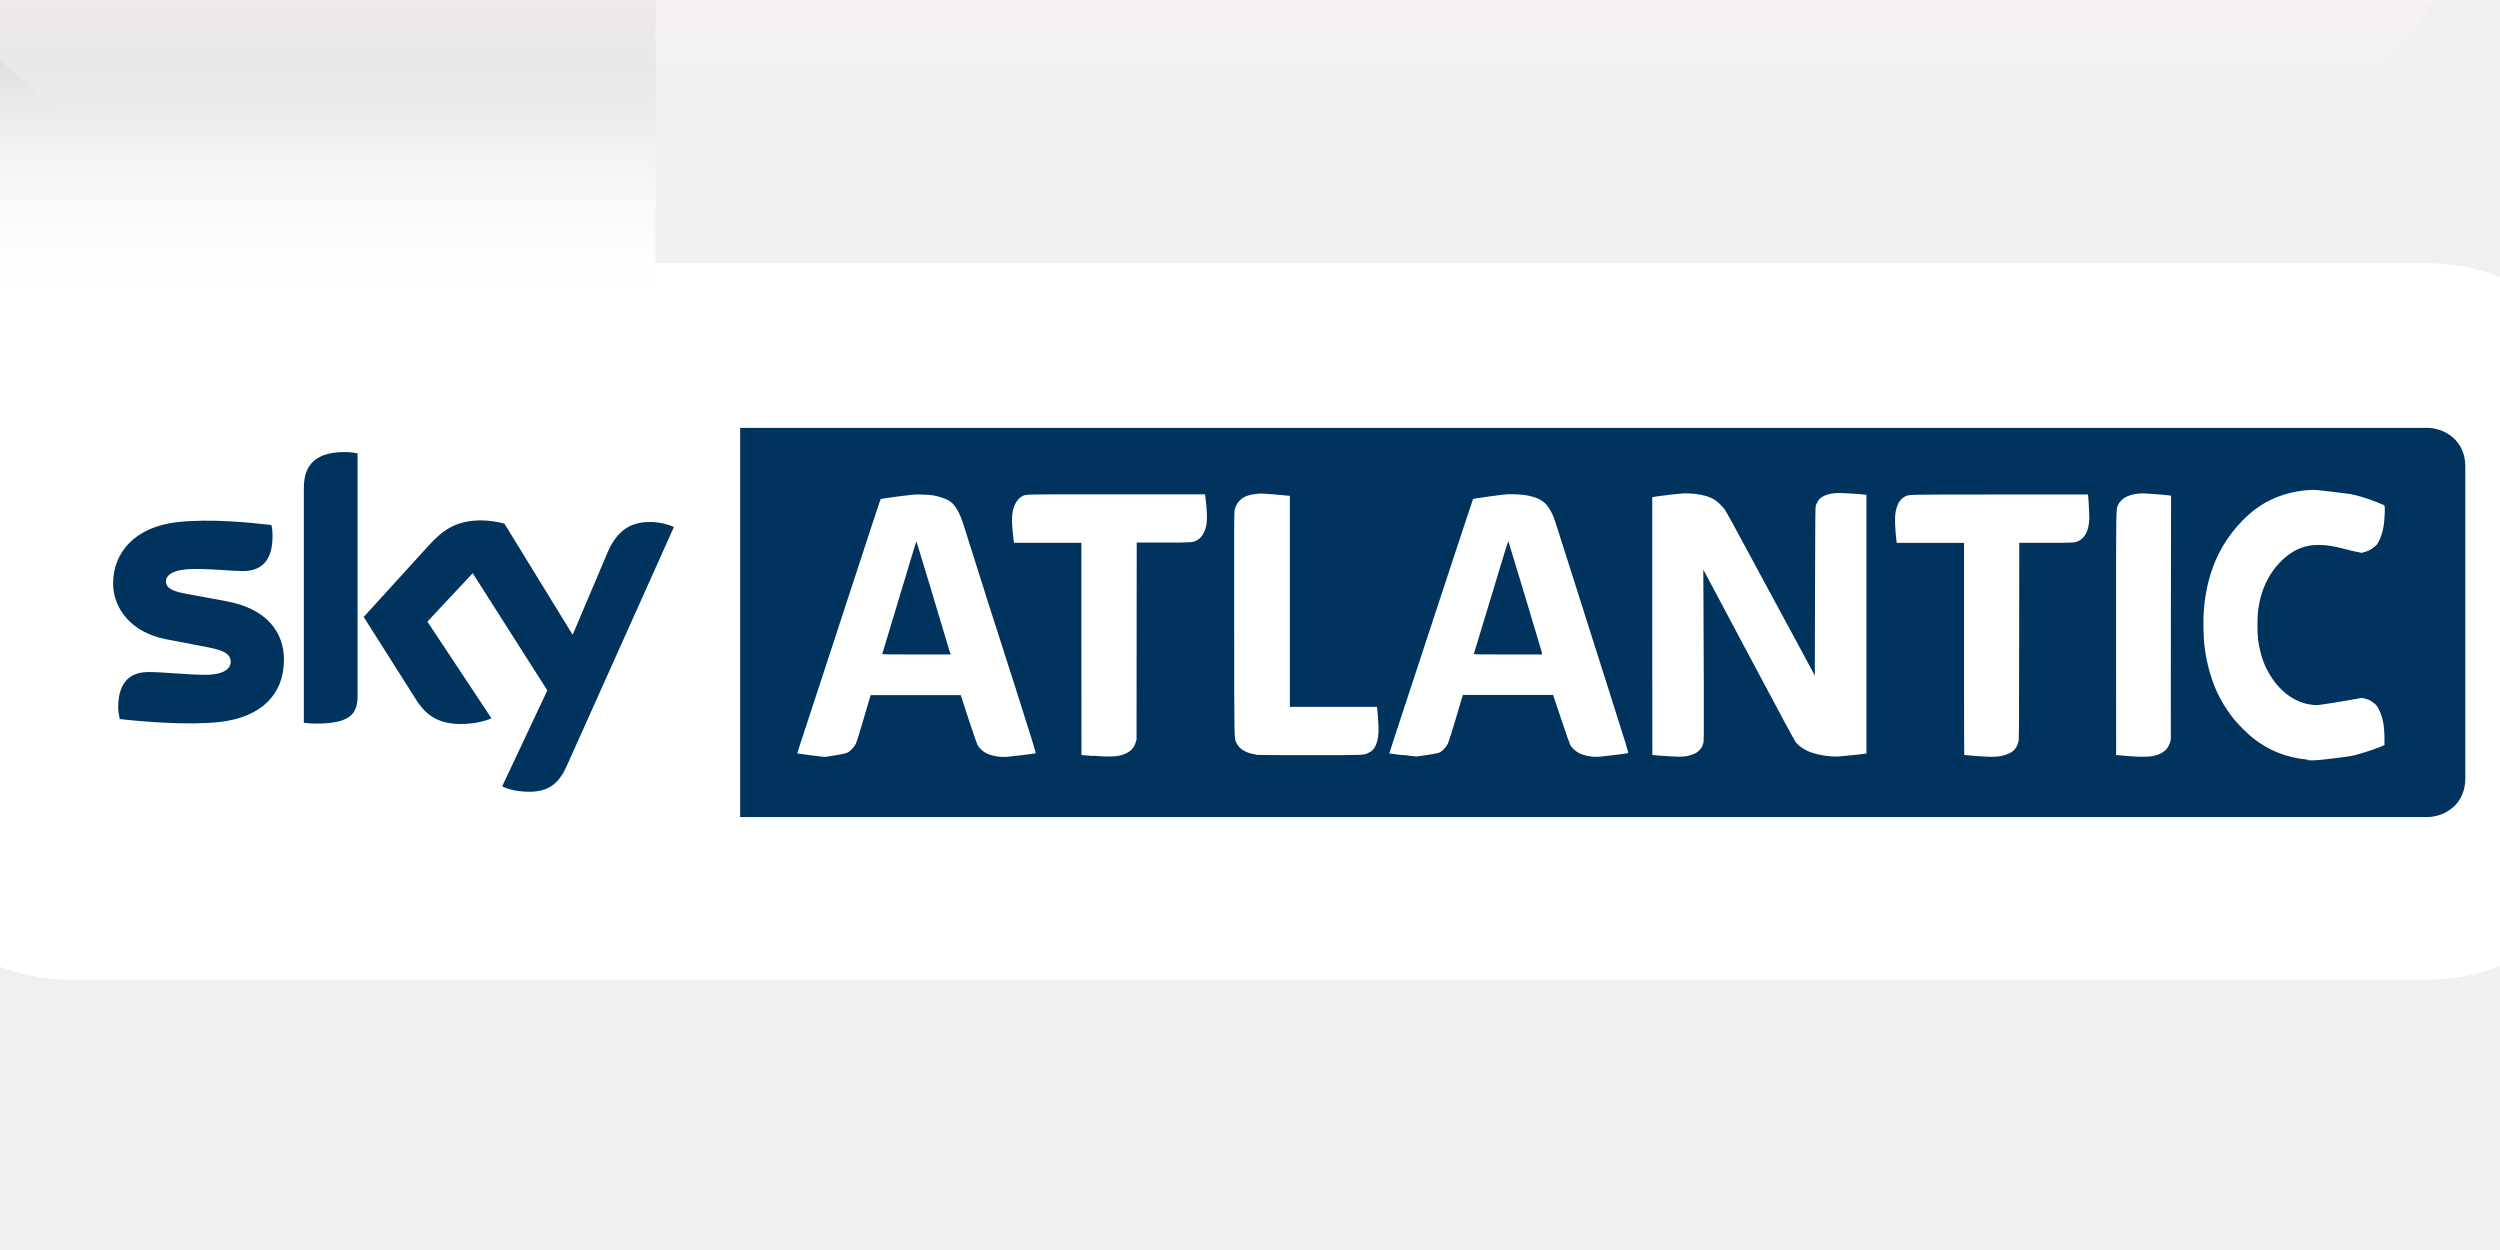
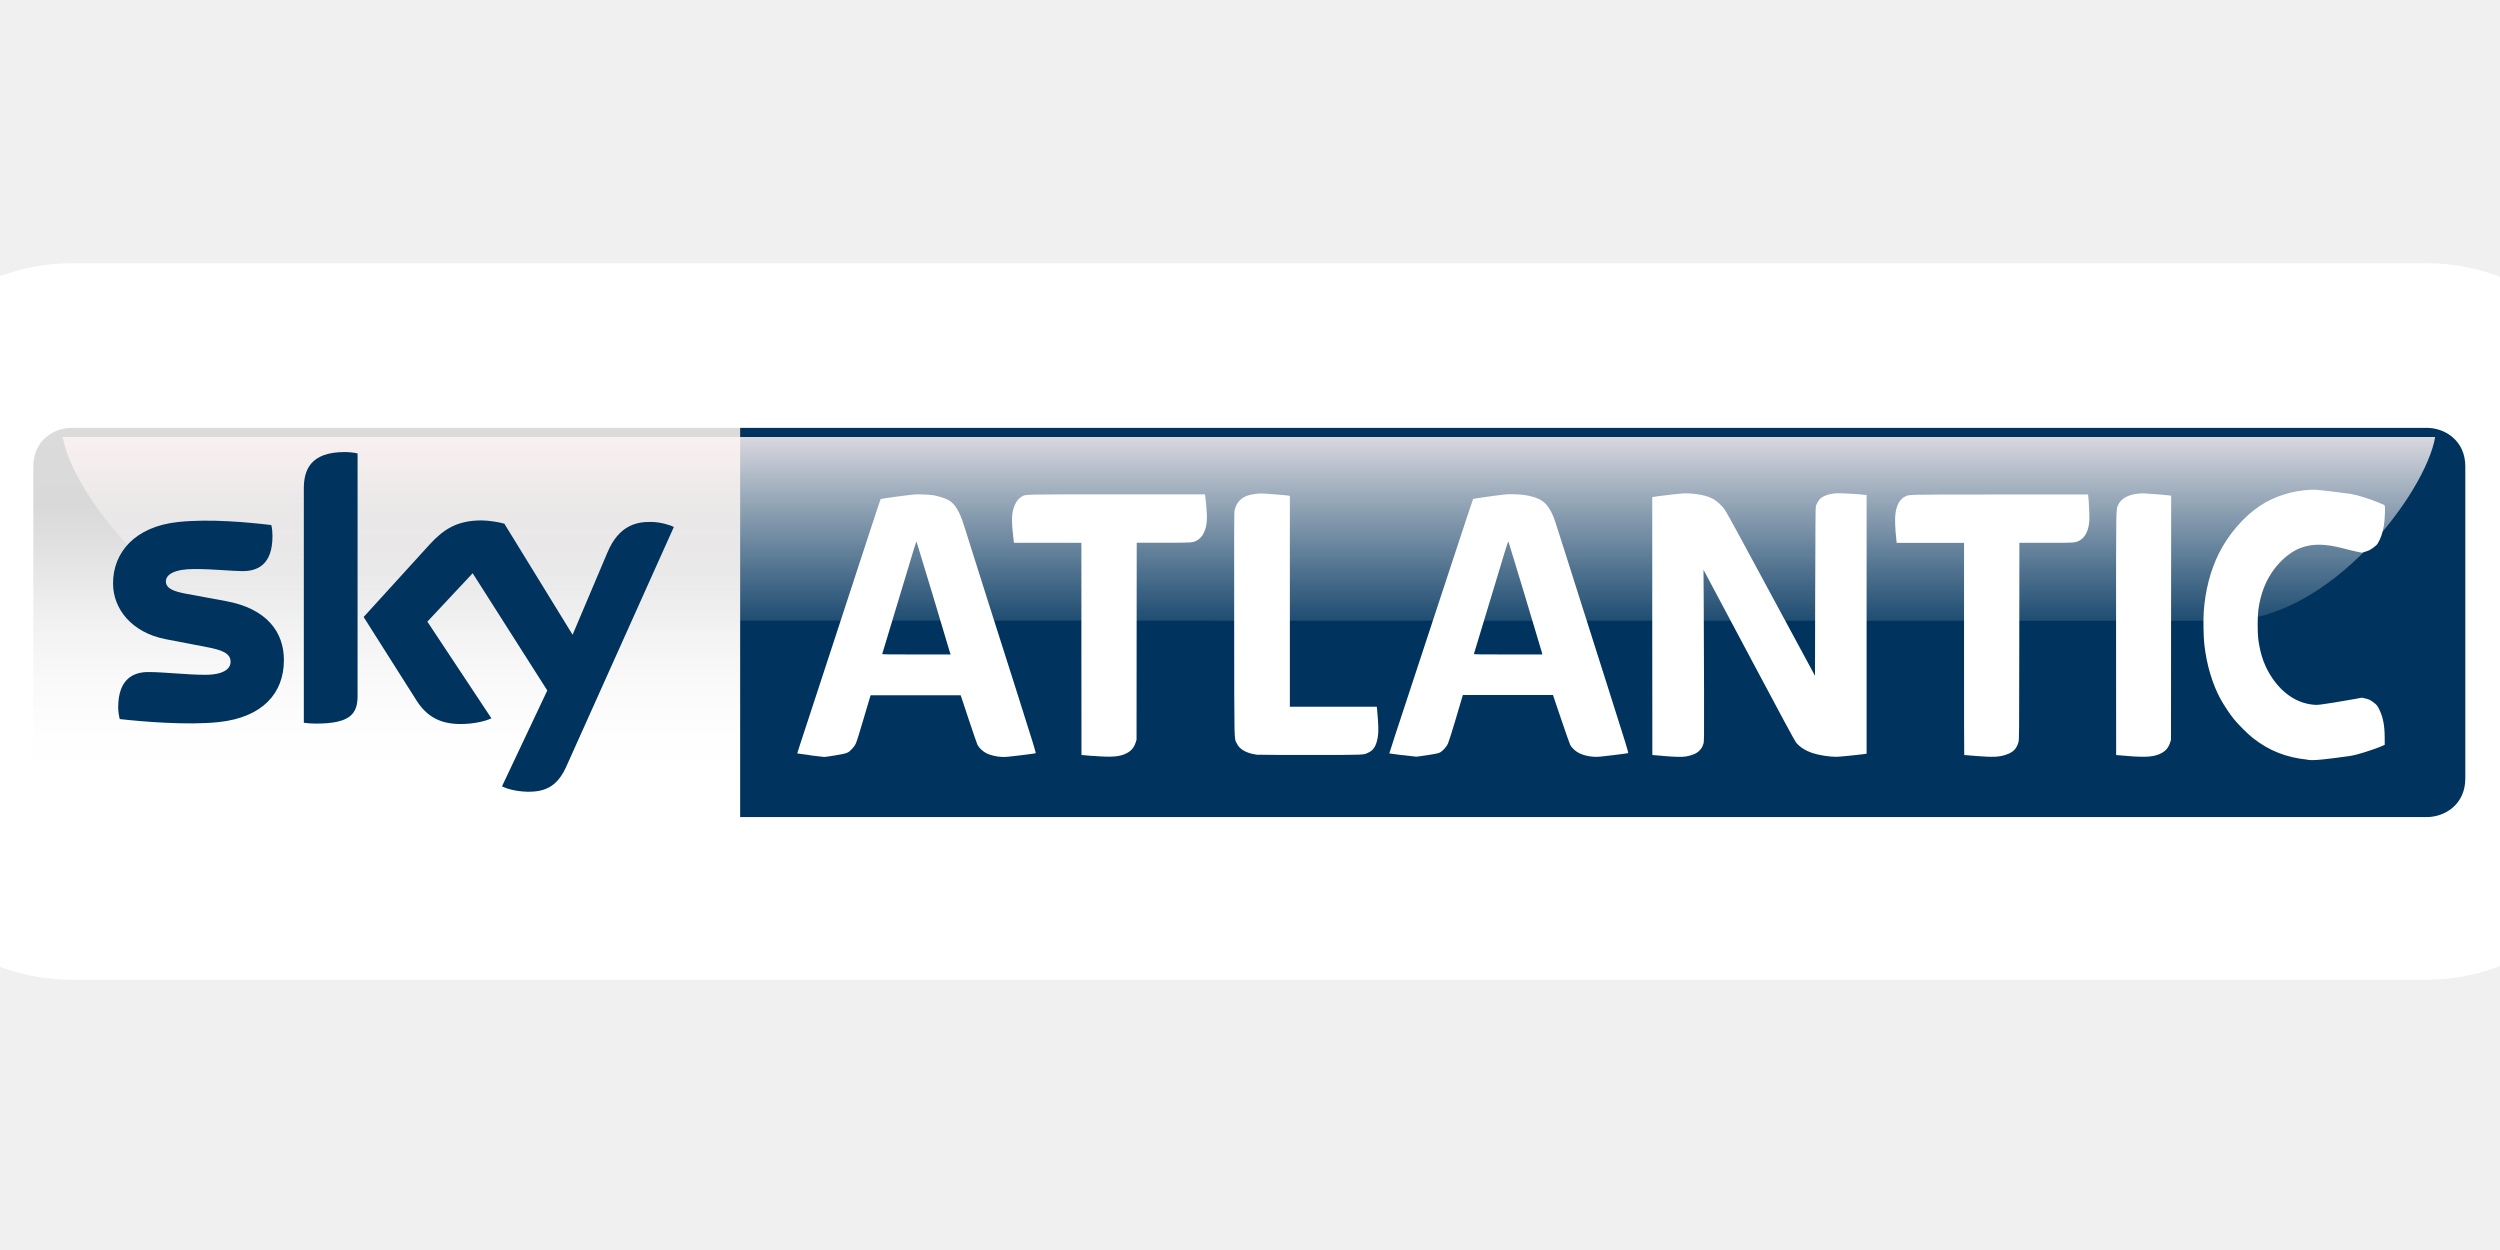
<svg xmlns="http://www.w3.org/2000/svg" xmlns:xlink="http://www.w3.org/1999/xlink" width="128" height="64">
  <defs>
    <linearGradient id="c">
      <stop stop-color="#eeeff1" stop-opacity=".133" offset="0" />
      <stop stop-color="#fff5f5" stop-opacity=".851" offset="1" />
    </linearGradient>
    <linearGradient id="b">
      <stop stop-color="#dbdbdb" offset="0" />
      <stop stop-color="#dadada" offset=".1" />
      <stop stop-color="#d9d9d9" offset=".2" />
      <stop stop-color="#e0e0e0" offset=".3" />
      <stop stop-color="#e9e9e9" offset=".4" />
      <stop stop-color="#f1f1f1" offset=".5" />
      <stop stop-color="#f7f7f7" offset=".6" />
      <stop stop-color="#fbfbfb" offset=".7" />
      <stop stop-color="#fefefe" offset=".8" />
      <stop stop-color="#fff" offset=".9" />
      <stop stop-color="#fff" offset="1" />
    </linearGradient>
+     <linearGradient>
+       <stop stop-color="#101112" offset="0" />
+       <stop stop-color="#151617" offset=".2" />
+       <stop stop-color="#1a1b1c" offset=".4" />
+       <stop stop-color="#242526" offset=".603" />
+       <stop stop-color="#393a3b" offset=".8" />
+       <stop stop-color="#636364" offset="1" />
+     </linearGradient>
+     <linearGradient y2="1092.357" x2="468" y1="1192.362" x1="468" gradientUnits="userSpaceOnUse" xlink:href="#a" gradientTransform="translate(-379.159 -3.205)" />
    <linearGradient id="a">
      <stop stop-color="#101112" offset="0" />
      <stop stop-color="#636364" offset="1" />
    </linearGradient>
    <linearGradient y2="1" x2="1" x1="1" id="d" xlink:href="#b" />
    <linearGradient x2=".778" y1="1" x1=".778" id="e" xlink:href="#c" />
  </defs>
  <g stroke="null">
    <g stroke="#000" fill="#9d9d9d" stroke-width="16.763" fill-rule="evenodd">
      <path stroke="#9b9b9b" fill="#9b9b9b" d="M3.67 21.856h120.57c.94 0 1.974.658 1.974 1.974v15.98c0 1.316-1.034 1.974-1.974 1.974H3.67c-.94 0-1.974-.658-1.974-1.974V23.83c0-1.316 1.034-1.974 1.974-1.974z" stroke-width=".094" />
      <path stroke="#fff" fill="#fff" stroke-width=".752.382" d="M3.67 21.856h120.57c.94 0 1.974.658 1.974 1.974v15.98c0 1.316-1.034 1.974-1.974 1.974H3.67c-.94 0-1.974-.658-1.974-1.974V23.83c0-1.316 1.034-1.974 1.974-1.974z" />
    </g>
-     <path fill="url(#d)" fill-rule="evenodd" d="M-737.354-3986.46l1-1v-210l-1-1h-364c-10 0-21 7-21 21v170c0 14 11 21 21 21h364z" transform="matrix(.1 0 0 .1 107.2 416.6)" />
+     <path fill="url(#d)" fill-rule="evenodd" d="M-737.354-3986.46l1-1v-210l-1-1h-364c-10 0-21 7-21 21v170c0 14 11 21 21 21h364z" transform="matrix(.094 0 0 .094 107.207 416.561)" />
    <path fill="#00345e" fill-rule="evenodd" d="M37.896 41.834V21.906h86.354c.94 0 1.974.658 1.974 1.974v15.98c0 1.316-1.034 1.974-1.974 1.974H37.896z" />
-     <path fill="url(#e)" fill-rule="evenodd" d="M-991.964-4093.46c-57 0-109.336-69.91-114.39-100H185.884c-5.053 30.09-57.053 100.09-114.053 100.09" transform="matrix(.1 0 0 .1 107.2 416.6)" />
-     <path fill="#fff" d="M118.163 38.897c-1.105-.11-1.99-.46-2.814-1.11-.26-.202-.77-.712-.98-.976-.2-.24-.49-.68-.65-.97-.44-.78-.74-1.79-.86-2.85-.04-.38-.06-1.23-.03-1.65.07-1.1.34-2.14.78-3.01.49-.97 1.28-1.89 2.11-2.432.72-.48 1.67-.776 2.58-.812.27-.01.35-.003 1.11.09.45.056.87.11.94.12.324.056.942.247 1.392.43l.297.126c.044.018.053.036.062.124.014.142-.02.716-.055.935-.06.366-.16.663-.31.914-.05.08-.108.135-.25.237-.157.11-.22.14-.38.187l-.19.056-.3-.062c-.165-.032-.426-.095-.58-.14-.99-.265-1.67-.273-2.295-.024-.45.177-.94.58-1.3 1.054-.45.6-.713 1.28-.823 2.105-.047.36-.047 1.184 0 1.525.112.804.33 1.4.72 1.973.566.83 1.33 1.306 2.17 1.36.16.01.27-.004.945-.11.42-.068.92-.153 1.113-.19l.35-.067.195.047c.17.043.217.065.364.17.2.143.237.187.35.43.175.365.256.8.26 1.38v.39l-.208.09c-.27.112-.82.296-1.188.395-.25.07-.413.1-1.166.19-.84.106-1.105.125-1.38.097zm-76.677-.23c-.358-.045-.656-.086-.66-.09-.012-.012-.094.24 1.333-4.106l2.41-7.36c.28-.85.51-1.55.52-1.56.01-.01.41-.07.88-.13.86-.11.872-.11 1.23-.1.2.007.455.025.566.04.25.04.626.16.793.254.316.177.565.58.78 1.27l1.24 3.92L52 35.238c.916 2.882 1.05 3.32 1.022 3.33-.018.01-.37.055-.78.106-.644.08-.776.09-.97.08-.273-.015-.537-.078-.758-.18-.185-.09-.388-.278-.468-.435-.028-.06-.233-.65-.455-1.32l-.4-1.228h-4.61l-.04.125c-.02.067-.18.59-.343 1.16-.18.62-.33 1.1-.373 1.186-.046.1-.11.19-.196.28-.2.21-.242.226-.84.326-.28.05-.544.087-.582.086-.036 0-.36-.04-.72-.085zm7.162-5.222c-.136-.482-1.718-5.73-1.727-5.73 0 0-.06.178-.13.397-.22.72-1.37 4.534-1.49 4.945l-.13.427c0 .02.35.025 1.75.025h1.76l-.02-.07zm7.29 5.26c-.31-.026-.563-.048-.566-.05-.003 0-.005-2.444-.005-5.43v-5.432h-3.453l-.01-.074c-.007-.04-.03-.27-.054-.51-.068-.69-.037-1.05.118-1.38.086-.19.214-.34.35-.41.218-.12-.073-.11 4.86-.11h4.513l.01.04c.01.022.03.254.06.513.07.74.04 1.073-.13 1.42-.07.165-.22.315-.36.39-.204.105-.23.107-1.7.107H58.2l-.005 5.046-.004 5.042-.05.157c-.08.253-.21.405-.45.53-.342.185-.77.218-1.74.137zm15.855-.04c-.36-.045-.657-.086-.66-.09-.006-.005.44-1.37.99-3.033l2.14-6.502c.63-1.912 1.15-3.484 1.16-3.494.01-.01.404-.07.877-.134.85-.114.864-.115 1.224-.106.415.01.66.045.958.13.5.145.74.358.988.87.103.215.11.24.705 2.116.742 2.34 1.106 3.487 2.162 6.806.918 2.884 1.052 3.32 1.024 3.332-.01.008-.36.055-.78.106-.64.08-.77.09-.97.08-.27-.013-.53-.076-.75-.18-.18-.09-.39-.276-.47-.437-.03-.06-.23-.63-.44-1.26l-.41-1.22-.02-.07H74.9l-.05.16-.347 1.17c-.17.567-.33 1.075-.367 1.154-.076.16-.236.344-.378.435-.085.054-.142.07-.636.15-.3.046-.574.085-.61.084-.036 0-.36-.04-.72-.084zm7.163-5.22c-.136-.482-1.718-5.73-1.727-5.73-.01 0-.07.178-.14.397-.22.72-1.38 4.534-1.5 4.945l-.13.427c-.01.02.35.025 1.742.025h1.756l-.018-.07zm6.2 5.258l-.556-.047c-.003 0-.005-2.97-.005-6.6v-6.6l.044-.01c.2-.043 1.44-.187 1.62-.187.61 0 1.16.11 1.5.31.17.1.4.32.55.52.06.083.4.7.76 1.37l3.12 5.774.73 1.36.01-4.308c.01-3.526.015-4.324.036-4.388.047-.14.144-.304.22-.374.18-.16.486-.26.863-.28.2-.01 1.225.05 1.45.084l.063.01v13.24l-.065.01c-.206.036-1.34.15-1.478.15-.367 0-.905-.083-1.22-.19-.365-.12-.67-.315-.85-.542-.07-.083-.755-1.354-2.23-4.13l-2.32-4.36-.19-.35.01 1.747c.008.96.015 2.94.017 4.39.005 2.52.004 2.65-.03 2.76-.05.167-.1.25-.195.35-.155.16-.37.25-.683.307-.228.037-.537.03-1.19-.023zm15.977 0l-.564-.047c-.01 0-.01-2.445-.01-5.432v-5.43h-3.45l-.01-.104c-.08-.666-.09-1.167-.05-1.44.07-.414.22-.683.46-.81.24-.13-.09-.12 4.88-.122h4.51l.01.045c.024.13.07 1.034.06 1.242-.024.536-.21.923-.523 1.08-.207.106-.23.108-1.7.108h-1.36l-.006 5.043c-.003 4.77-.005 5.05-.04 5.16-.103.354-.272.523-.65.648-.35.12-.67.13-1.562.06zm7.78.002l-.566-.048c-.003 0-.005-2.797-.004-6.213 0-6.81-.008-6.343.116-6.608.17-.367.64-.576 1.29-.576.15 0 1.19.084 1.35.11l.06.01-.01 6.25-.004 6.25-.05.16c-.086.25-.216.402-.45.528-.35.184-.77.218-1.745.137zm-44.598-.07c-.513-.076-.852-.272-.993-.574-.137-.29-.126.23-.132-6.1-.006-5.09-.003-5.72.024-5.84.085-.38.33-.65.717-.76.17-.05.47-.09.66-.09.16 0 1.23.09 1.38.11l.07.01v10.8h4.46l.01.1c.01.05.03.312.05.58.038.542.025.813-.053 1.09-.084.305-.203.47-.42.573-.28.136-.07.127-2.996.13-1.452 0-2.694-.004-2.76-.014z" />
-     <path fill="#00345e" d="M18.308 35.624c0 .91-.355 1.424-2.118 1.424-.232 0-.433-.013-.634-.042V25.008c0-.91.31-1.863 2.087-1.863.232 0 .45.022.665.07v12.41zm-3.773-1.816c0 1.687-1.097 2.92-3.324 3.162-1.62.175-3.97-.027-5.08-.154-.04-.186-.08-.41-.08-.594 0-1.474.79-1.814 1.55-1.814.78 0 2 .142 2.91.142.99 0 1.3-.34 1.3-.663 0-.424-.4-.598-1.172-.748L8.5 32.73c-1.764-.34-2.708-1.56-2.708-2.86 0-1.58 1.114-2.9 3.31-3.14 1.654-.18 3.68.02 4.793.15.046.19.06.373.06.563 0 1.476-.77 1.795-1.53 1.795-.556 0-1.453-.107-2.473-.107-1.037 0-1.455.29-1.455.64 0 .364.4.513 1.037.632l2.04.376c2.07.38 2.967 1.564 2.967 3.023m11.17 6.46c.23.12.695.26 1.3.275 1.02.023 1.575-.367 1.992-1.29l5.5-12.26c-.216-.12-.727-.254-1.144-.26-.696-.014-1.655.126-2.258 1.574L29.32 32.5l-3.494-5.69c-.232-.07-.773-.167-1.175-.167-1.237 0-1.933.45-2.644 1.225l-3.386 3.72 2.72 4.293c.51.788 1.175 1.188 2.242 1.188.72 0 1.3-.16 1.58-.292l-3.28-4.95 2.32-2.478 3.82 6" />
+     <path fill="url(#e)" fill-rule="evenodd" d="M-991.964-4093.46c-57 0-109.336-69.91-114.39-100H185.884c-5.053 30.09-57.053 100.09-114.053 100.09" transform="matrix(.094 0 0 .094 107.207 416.561)" />
+     <path fill="#fff" d="M118.163 38.897c-1.105-.11-1.99-.46-2.814-1.11-.26-.202-.77-.712-.98-.976-.197-.24-.485-.68-.65-.97-.438-.787-.74-1.792-.858-2.85-.042-.38-.058-1.236-.03-1.655.073-1.1.344-2.14.78-3.012.488-.97 1.284-1.89 2.11-2.434.724-.48 1.67-.777 2.583-.813.274-.01.35-.004 1.11.09.45.055.872.11.942.12.326.055.944.246 1.394.43l.298.125c.044.018.053.036.062.124.015.143-.018.717-.054.936-.06.366-.16.663-.31.914-.05.08-.108.136-.25.238-.157.11-.22.14-.38.188l-.19.056-.3-.063c-.165-.034-.426-.097-.58-.14-.99-.267-1.67-.275-2.295-.026-.45.176-.94.58-1.3 1.053-.45.6-.714 1.28-.824 2.108-.046.36-.046 1.183 0 1.524.113.804.33 1.4.72 1.973.567.83 1.33 1.306 2.17 1.36.16.01.27-.004.946-.11.42-.068.922-.153 1.115-.19l.35-.067.196.046c.17.043.217.065.364.17.2.143.237.187.35.43.175.365.256.8.258 1.38l.002.39-.208.09c-.27.112-.82.296-1.187.395-.25.07-.412.097-1.165.19-.84.105-1.104.124-1.38.096zm-76.677-.23c-.358-.045-.656-.086-.66-.09-.012-.012-.094.24 1.333-4.106l2.41-7.36c.28-.85.51-1.55.52-1.56.01-.01.41-.07.887-.132.86-.114.874-.115 1.233-.106.2.006.455.024.566.04.25.04.626.16.793.253.316.177.565.58.78 1.27.078.25.404 1.278 1.24 3.92l1.414 4.44c.916 2.883 1.05 3.32 1.022 3.33-.018.01-.37.056-.78.107-.644.08-.776.09-.97.08-.273-.015-.537-.078-.758-.18-.185-.09-.388-.278-.468-.435-.028-.055-.233-.65-.455-1.32l-.406-1.222h-4.61l-.04.125c-.023.066-.178.59-.345 1.16-.18.62-.33 1.098-.374 1.185-.046.1-.11.19-.196.28-.2.21-.243.226-.84.326-.28.05-.545.086-.583.085-.037 0-.36-.038-.72-.083zm7.162-5.222c-.136-.482-1.718-5.73-1.727-5.73 0 0-.06.178-.13.397-.22.72-1.37 4.534-1.492 4.945l-.13.427c-.006.02.352.025 1.75.025h1.755l-.02-.07zm7.29 5.26c-.31-.026-.563-.048-.566-.05-.003 0-.005-2.444-.005-5.43v-5.432h-3.453l-.01-.074c-.007-.04-.03-.27-.054-.51-.068-.69-.037-1.045.118-1.377.086-.186.214-.336.35-.41.218-.118-.073-.11 4.86-.112h4.513l.01.046c.01.024.03.256.06.515.065.74.035 1.073-.13 1.42-.078.165-.22.315-.366.39-.207.105-.232.107-1.702.107H58.2l-.005 5.045-.004 5.043-.052.158c-.085.252-.215.404-.452.53-.347.184-.772.217-1.743.136zm15.855-.04c-.36-.045-.657-.086-.66-.09-.006-.005.44-1.37.99-3.033l2.14-6.502c.63-1.912 1.15-3.484 1.16-3.494.01-.01.404-.07.877-.134.85-.114.864-.115 1.224-.106.415.01.66.045.958.13.5.145.74.358.988.87.103.215.11.24.705 2.116.742 2.34 1.106 3.487 2.162 6.806.918 2.884 1.052 3.32 1.024 3.332-.01.008-.362.055-.78.106-.64.08-.77.09-.97.08-.27-.013-.53-.076-.75-.18-.187-.09-.39-.276-.47-.437-.03-.06-.23-.63-.444-1.26l-.413-1.22-.022-.065H74.9l-.05.162-.347 1.173c-.17.567-.33 1.075-.367 1.154-.076.16-.236.344-.378.435-.085.054-.142.07-.636.15-.3.046-.574.085-.61.084-.036 0-.36-.04-.72-.083zm7.163-5.22c-.136-.482-1.718-5.73-1.727-5.73-.01 0-.07.178-.14.397-.22.72-1.373 4.534-1.496 4.945l-.13.427c-.007.02.35.025 1.747.025h1.757l-.018-.07zm6.2 5.258l-.556-.047c-.003 0-.005-2.97-.005-6.6v-6.6l.044-.01c.2-.043 1.44-.187 1.62-.187.61 0 1.16.11 1.5.312.172.1.403.32.55.523.06.087.406.704.765 1.372l3.12 5.776.734 1.36.01-4.308c.01-3.525.015-4.323.036-4.387.047-.138.144-.303.22-.373.18-.16.486-.26.863-.28.2-.008 1.225.05 1.45.085l.063.01v13.24l-.064.01c-.205.036-1.34.15-1.477.15-.366 0-.904-.083-1.22-.19-.364-.12-.67-.315-.85-.542-.068-.084-.754-1.355-2.23-4.13-1.17-2.202-2.215-4.164-2.32-4.36l-.19-.352.012 1.748c.007.96.014 2.937.016 4.39.005 2.517.004 2.647-.03 2.76-.05.165-.1.25-.195.347-.155.16-.37.25-.683.308-.226.037-.535.03-1.188-.023zm15.977 0l-.564-.047c-.01 0-.01-2.445-.01-5.432v-5.43h-3.45l-.01-.104c-.075-.666-.09-1.167-.046-1.44.068-.414.22-.683.458-.81.243-.13-.09-.12 4.88-.122h4.513l.01.045c.027.13.073 1.034.063 1.242-.024.536-.21.923-.523 1.08-.207.106-.232.108-1.702.108h-1.36l-.005 5.043c-.004 4.77-.006 5.05-.04 5.16-.104.354-.273.523-.65.648-.35.12-.67.13-1.563.06zm7.78.002l-.566-.048c-.003 0-.005-2.797-.004-6.213 0-6.81-.008-6.343.116-6.608.17-.367.64-.576 1.29-.576.15 0 1.196.084 1.35.11l.065.01-.005 6.25-.004 6.25-.052.16c-.085.25-.215.402-.452.528-.347.184-.772.218-1.743.137zm-44.598-.07c-.513-.076-.852-.272-.993-.574-.137-.29-.126.23-.132-6.1-.006-5.092-.003-5.72.024-5.84.085-.388.33-.65.717-.765.17-.05.468-.09.66-.09.16 0 1.23.085 1.38.11l.07.01v10.8h4.453l.01.095c.007.05.028.312.047.58.037.542.024.813-.054 1.09-.084.305-.203.47-.42.573-.28.136-.07.127-2.996.13-1.453 0-2.695-.004-2.76-.014z" />
+     <path fill="#00345e" d="M18.308 35.624c0 .91-.355 1.424-2.118 1.424-.232 0-.433-.013-.634-.042V25.008c0-.91.31-1.863 2.087-1.863.232 0 .45.022.665.07v12.41zm-3.773-1.816c0 1.687-1.097 2.92-3.324 3.162-1.62.175-3.97-.027-5.08-.154-.047-.186-.08-.41-.08-.594 0-1.474.79-1.814 1.548-1.814.773 0 1.994.142 2.907.142.99 0 1.3-.34 1.3-.663 0-.424-.403-.598-1.176-.748l-2.135-.41c-1.763-.34-2.707-1.56-2.707-2.86 0-1.58 1.114-2.9 3.31-3.14 1.654-.18 3.68.02 4.793.154.045.19.06.373.06.563 0 1.476-.772 1.795-1.53 1.795-.557 0-1.454-.107-2.474-.107-1.036 0-1.454.29-1.454.633 0 .365.4.514 1.037.633l2.04.377c2.07.38 2.967 1.564 2.967 3.023m11.165 6.46c.23.12.696.262 1.3.276 1.02.022 1.576-.368 1.993-1.29L34.5 26.983c-.217-.12-.728-.255-1.145-.26-.696-.015-1.655.125-2.258 1.573l-1.78 4.203-3.494-5.686c-.232-.07-.773-.168-1.175-.168-1.237 0-1.933.45-2.644 1.225l-3.386 3.72 2.72 4.294c.51.786 1.176 1.186 2.243 1.186.72 0 1.3-.16 1.58-.292l-3.28-4.95 2.32-2.478 3.82 6.002" />
  </g>
</svg>
